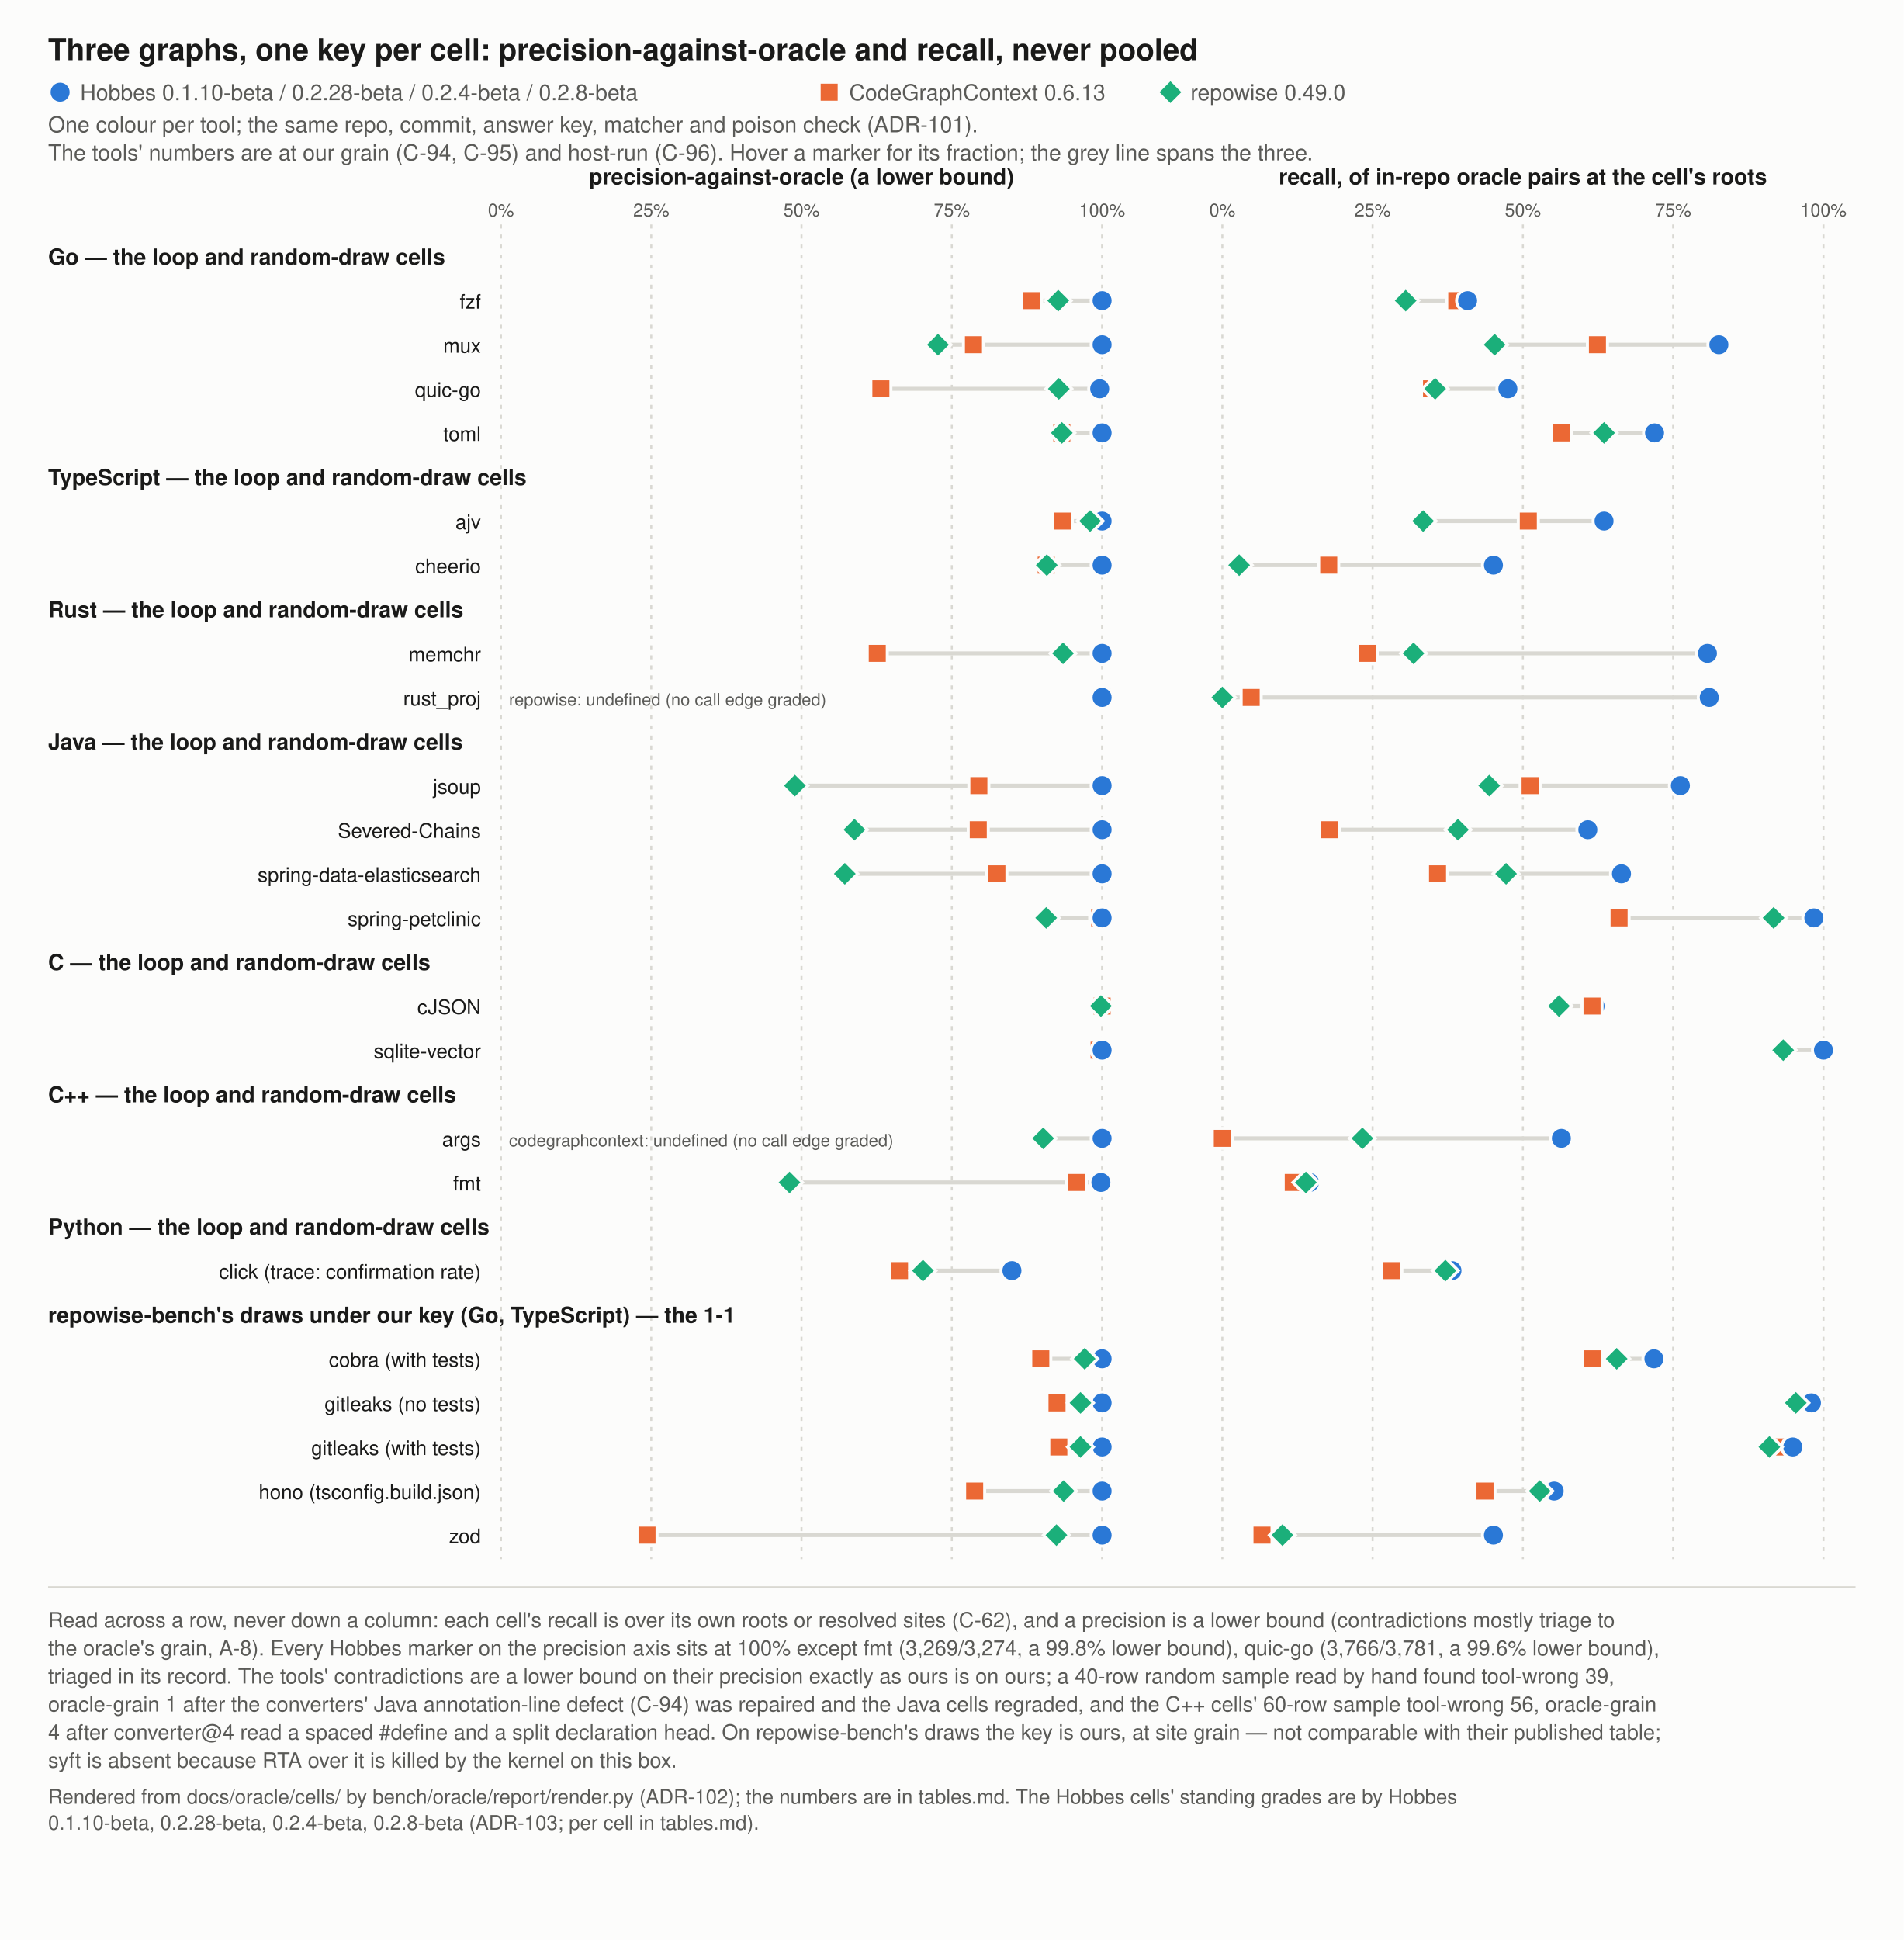
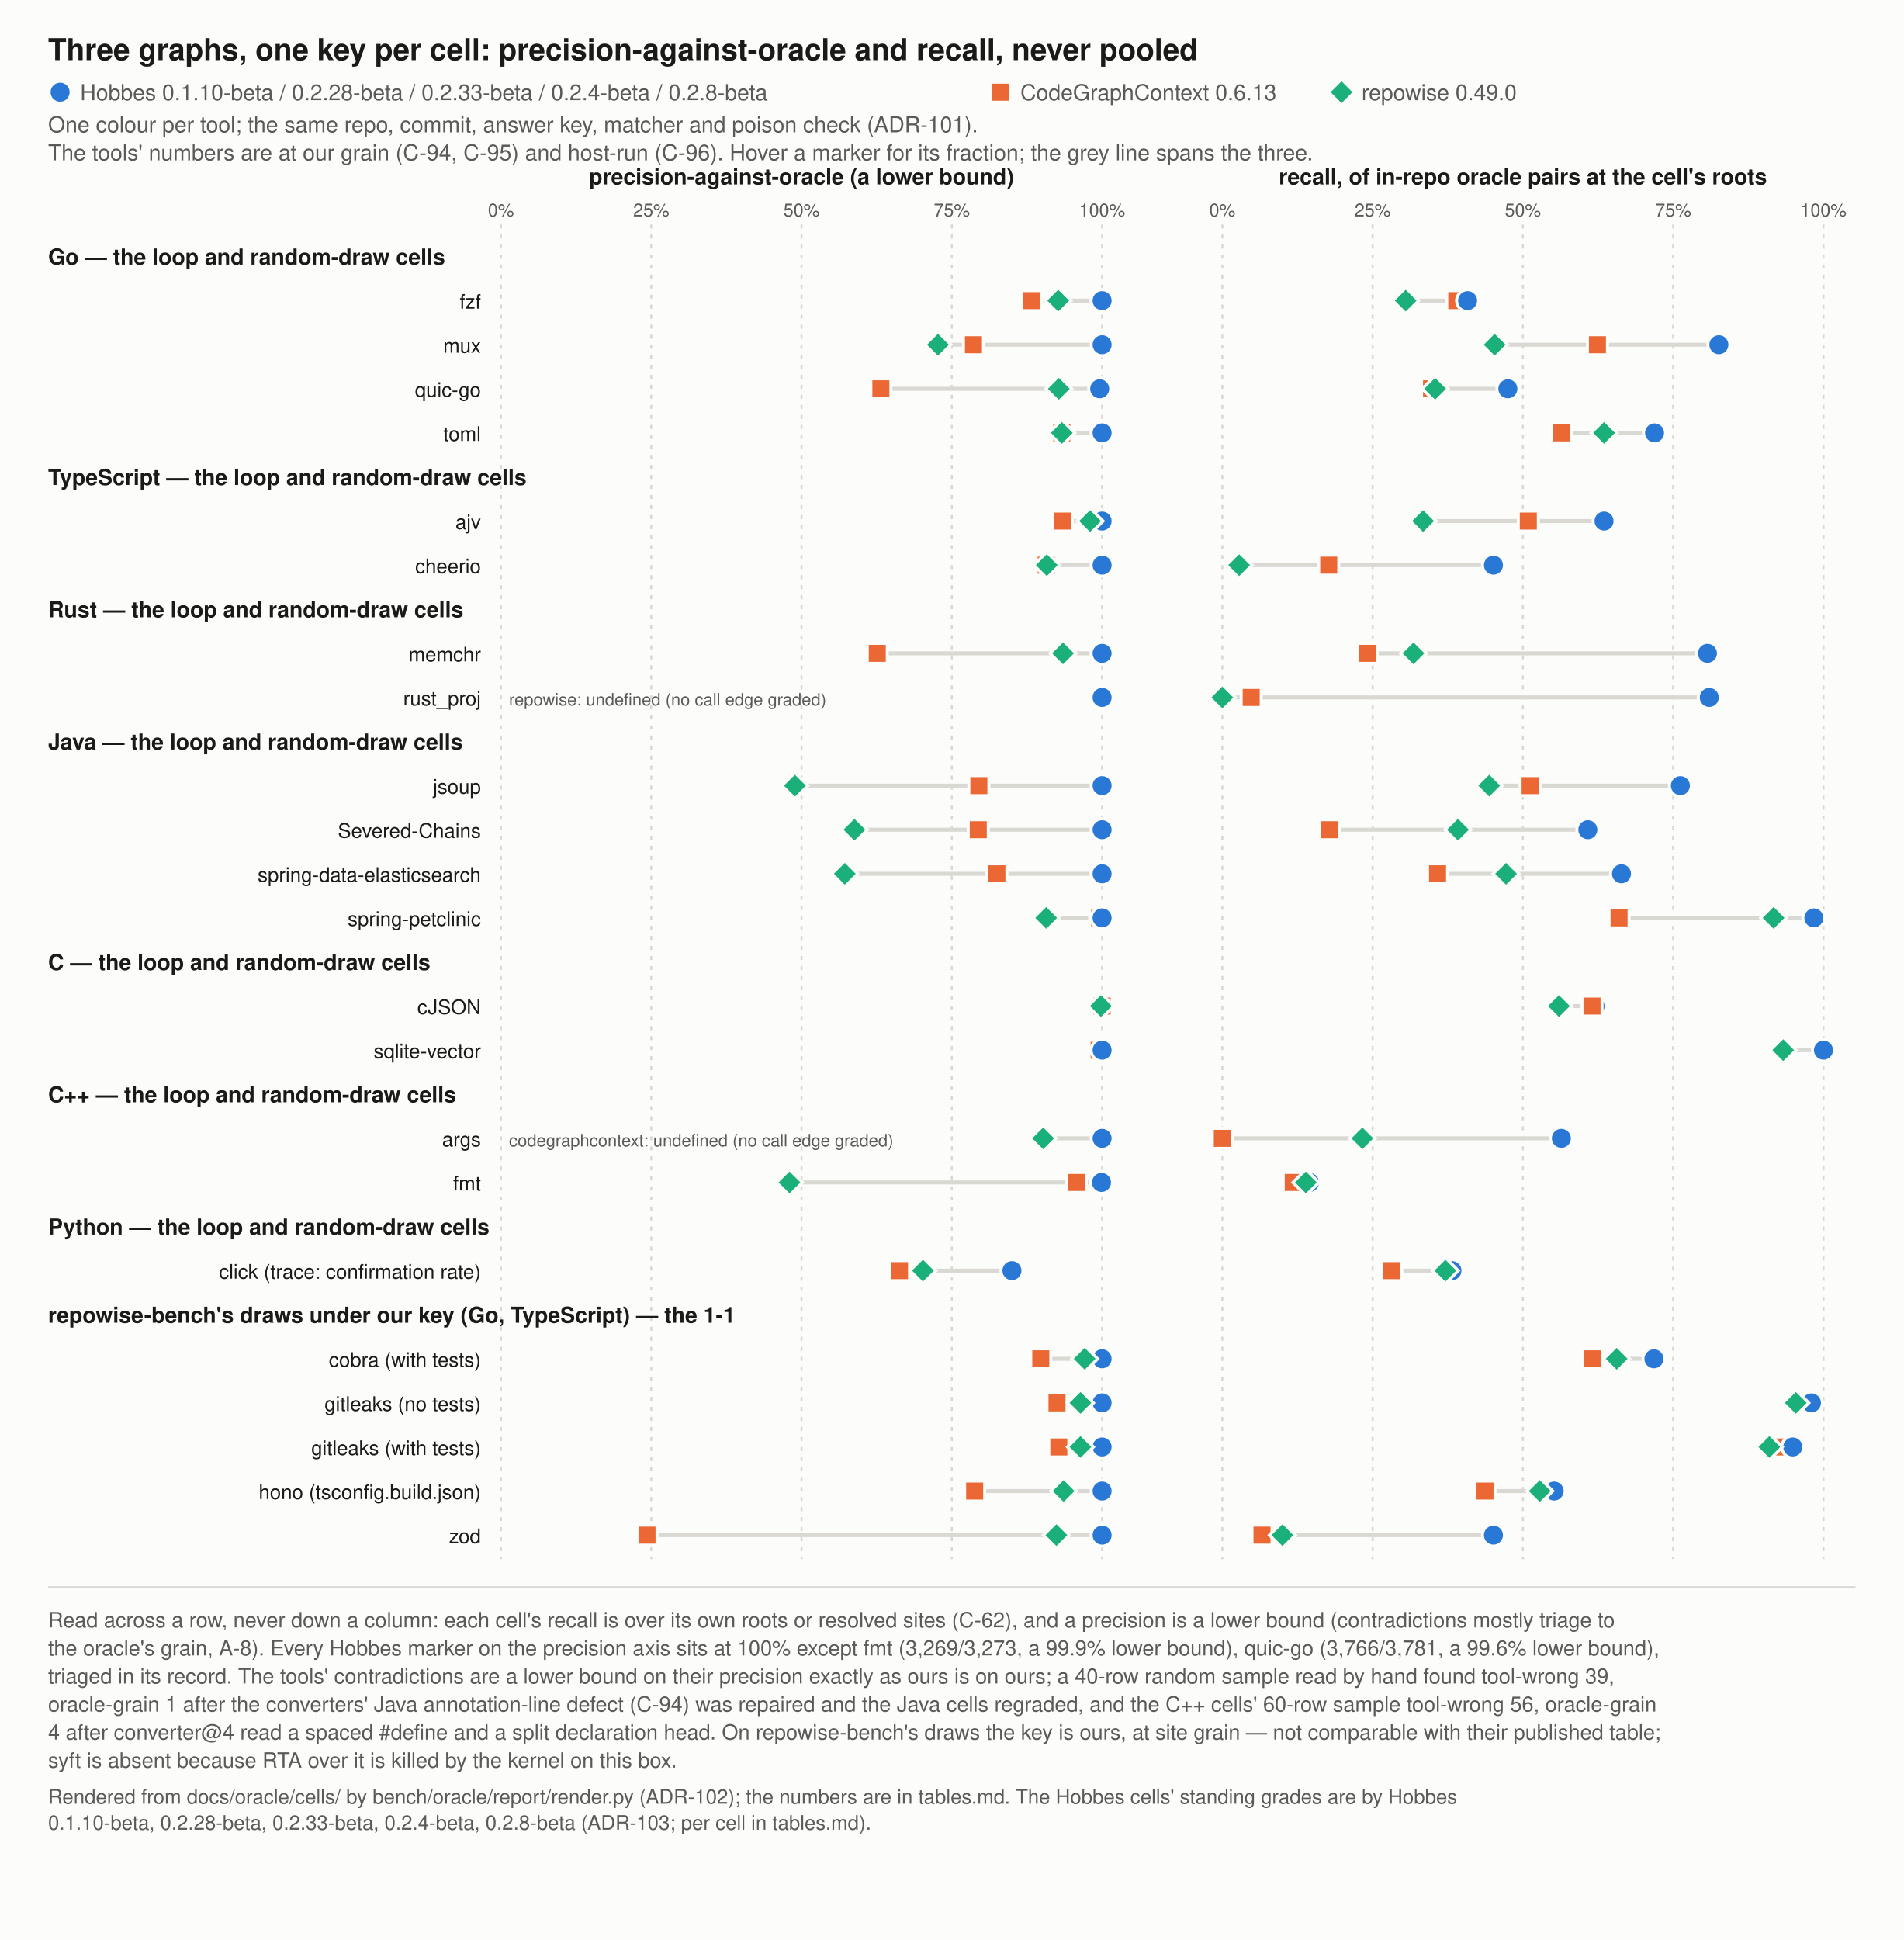
<svg xmlns="http://www.w3.org/2000/svg" width="950" height="968" viewBox="0 0 950 968" role="img" aria-label="Three graphs on one key per cell: precision-against-oracle and recall, Hobbes beside CodeGraphContext and repowise">
  <rect width="950" height="968" fill="#fcfcfb" />
  <text x="24" y="30" font-size="15" fill="#1a1a19" text-anchor="start" font-weight="bold" font-family="-apple-system, 'Segoe UI', Helvetica, Arial, sans-serif">Three graphs, one key per cell: precision-against-oracle and recall, never pooled</text>
  <g>
    <circle cx="30" cy="46" r="5.5" fill="#2a78d6" stroke="#fcfcfb" stroke-width="1.5" />
  </g>
-   <text x="40" y="50" font-size="11" fill="#5a5a57" text-anchor="start" font-weight="normal" font-family="-apple-system, 'Segoe UI', Helvetica, Arial, sans-serif">Hobbes 0.1.10-beta / 0.2.28-beta / 0.2.4-beta / 0.2.8-beta</text>
-   <g>
-     <rect x="408.8" y="41" width="10" height="10" fill="#eb6834" stroke="#fcfcfb" stroke-width="1.5" />
-   </g>
-   <text x="423.8" y="50" font-size="11" fill="#5a5a57" text-anchor="start" font-weight="normal" font-family="-apple-system, 'Segoe UI', Helvetica, Arial, sans-serif">CodeGraphContext 0.6.13</text>
-   <g>
-     <polygon points="584.1,39.5 590.6,46 584.1,52.5 577.6,46" fill="#1baf7a" stroke="#fcfcfb" stroke-width="1.5" />
-   </g>
-   <text x="594.1" y="50" font-size="11" fill="#5a5a57" text-anchor="start" font-weight="normal" font-family="-apple-system, 'Segoe UI', Helvetica, Arial, sans-serif">repowise 0.49.0</text>
+   <text x="40" y="50" font-size="11" fill="#5a5a57" text-anchor="start" font-weight="normal" font-family="-apple-system, 'Segoe UI', Helvetica, Arial, sans-serif">Hobbes 0.1.10-beta / 0.2.28-beta / 0.2.33-beta / 0.2.4-beta / 0.2.8-beta</text>
+   <g>
+     <rect x="494.2" y="41" width="10" height="10" fill="#eb6834" stroke="#fcfcfb" stroke-width="1.5" />
+   </g>
+   <text x="509.2" y="50" font-size="11" fill="#5a5a57" text-anchor="start" font-weight="normal" font-family="-apple-system, 'Segoe UI', Helvetica, Arial, sans-serif">CodeGraphContext 0.6.13</text>
+   <g>
+     <polygon points="669.5,39.5 676.0,46 669.5,52.5 663.0,46" fill="#1baf7a" stroke="#fcfcfb" stroke-width="1.5" />
+   </g>
+   <text x="679.5" y="50" font-size="11" fill="#5a5a57" text-anchor="start" font-weight="normal" font-family="-apple-system, 'Segoe UI', Helvetica, Arial, sans-serif">repowise 0.49.0</text>
  <text x="24" y="66" font-size="11" fill="#5a5a57" text-anchor="start" font-weight="normal" font-family="-apple-system, 'Segoe UI', Helvetica, Arial, sans-serif">One colour per tool; the same repo, commit, answer key, matcher and poison check (ADR-101).</text>
  <text x="24" y="80" font-size="11" fill="#5a5a57" text-anchor="start" font-weight="normal" font-family="-apple-system, 'Segoe UI', Helvetica, Arial, sans-serif">The tools' numbers are at our grain (C-94, C-95) and host-run (C-96). Hover a marker for its fraction; the grey line spans the three.</text>
  <line x1="250.0" y1="112" x2="250.0" y2="778" stroke="#d9d8d2" stroke-dasharray="2 3" />
  <text x="250.0" y="108" font-size="9" fill="#5a5a57" text-anchor="middle" font-weight="normal" font-family="-apple-system, 'Segoe UI', Helvetica, Arial, sans-serif">0%</text>
  <line x1="325.0" y1="112" x2="325.0" y2="778" stroke="#d9d8d2" stroke-dasharray="2 3" />
  <text x="325.0" y="108" font-size="9" fill="#5a5a57" text-anchor="middle" font-weight="normal" font-family="-apple-system, 'Segoe UI', Helvetica, Arial, sans-serif">25%</text>
  <line x1="400.0" y1="112" x2="400.0" y2="778" stroke="#d9d8d2" stroke-dasharray="2 3" />
  <text x="400.0" y="108" font-size="9" fill="#5a5a57" text-anchor="middle" font-weight="normal" font-family="-apple-system, 'Segoe UI', Helvetica, Arial, sans-serif">50%</text>
  <line x1="475.0" y1="112" x2="475.0" y2="778" stroke="#d9d8d2" stroke-dasharray="2 3" />
  <text x="475.0" y="108" font-size="9" fill="#5a5a57" text-anchor="middle" font-weight="normal" font-family="-apple-system, 'Segoe UI', Helvetica, Arial, sans-serif">75%</text>
  <line x1="550.0" y1="112" x2="550.0" y2="778" stroke="#d9d8d2" stroke-dasharray="2 3" />
  <text x="550.0" y="108" font-size="9" fill="#5a5a57" text-anchor="middle" font-weight="normal" font-family="-apple-system, 'Segoe UI', Helvetica, Arial, sans-serif">100%</text>
  <text x="400.0" y="92" font-size="11" fill="#1a1a19" text-anchor="middle" font-weight="bold" font-family="-apple-system, 'Segoe UI', Helvetica, Arial, sans-serif">precision-against-oracle (a lower bound)</text>
  <line x1="610.0" y1="112" x2="610.0" y2="778" stroke="#d9d8d2" stroke-dasharray="2 3" />
  <text x="610.0" y="108" font-size="9" fill="#5a5a57" text-anchor="middle" font-weight="normal" font-family="-apple-system, 'Segoe UI', Helvetica, Arial, sans-serif">0%</text>
  <line x1="685.0" y1="112" x2="685.0" y2="778" stroke="#d9d8d2" stroke-dasharray="2 3" />
  <text x="685.0" y="108" font-size="9" fill="#5a5a57" text-anchor="middle" font-weight="normal" font-family="-apple-system, 'Segoe UI', Helvetica, Arial, sans-serif">25%</text>
  <line x1="760.0" y1="112" x2="760.0" y2="778" stroke="#d9d8d2" stroke-dasharray="2 3" />
  <text x="760.0" y="108" font-size="9" fill="#5a5a57" text-anchor="middle" font-weight="normal" font-family="-apple-system, 'Segoe UI', Helvetica, Arial, sans-serif">50%</text>
  <line x1="835.0" y1="112" x2="835.0" y2="778" stroke="#d9d8d2" stroke-dasharray="2 3" />
  <text x="835.0" y="108" font-size="9" fill="#5a5a57" text-anchor="middle" font-weight="normal" font-family="-apple-system, 'Segoe UI', Helvetica, Arial, sans-serif">75%</text>
  <line x1="910.0" y1="112" x2="910.0" y2="778" stroke="#d9d8d2" stroke-dasharray="2 3" />
  <text x="910.0" y="108" font-size="9" fill="#5a5a57" text-anchor="middle" font-weight="normal" font-family="-apple-system, 'Segoe UI', Helvetica, Arial, sans-serif">100%</text>
  <text x="760.0" y="92" font-size="11" fill="#1a1a19" text-anchor="middle" font-weight="bold" font-family="-apple-system, 'Segoe UI', Helvetica, Arial, sans-serif">recall, of in-repo oracle pairs at the cell's roots</text>
  <text x="24" y="132" font-size="11" fill="#1a1a19" text-anchor="start" font-weight="bold" font-family="-apple-system, 'Segoe UI', Helvetica, Arial, sans-serif">Go — the loop and random-draw cells</text>
  <text x="240" y="154" font-size="10" fill="#1a1a19" text-anchor="end" font-weight="normal" font-family="-apple-system, 'Segoe UI', Helvetica, Arial, sans-serif">fzf</text>
  <line x1="514.9" y1="150" x2="550.0" y2="150" stroke="#d9d8d2" stroke-width="2" />
  <g>
    <rect x="509.9" y="145" width="10" height="10" fill="#eb6834" stroke="#fcfcfb" stroke-width="1.5" />
  </g>
  <g>
    <circle cx="550.0" cy="150" r="5.5" fill="#2a78d6" stroke="#fcfcfb" stroke-width="1.5" />
  </g>
  <g>
    <polygon points="528.1,143.5 534.6,150 528.1,156.5 521.6,150" fill="#1baf7a" stroke="#fcfcfb" stroke-width="1.5" />
  </g>
  <line x1="701.5" y1="150" x2="732.4" y2="150" stroke="#d9d8d2" stroke-width="2" />
  <g>
    <rect x="722.0" y="145" width="10" height="10" fill="#eb6834" stroke="#fcfcfb" stroke-width="1.5" />
  </g>
  <g>
    <circle cx="732.4" cy="150" r="5.5" fill="#2a78d6" stroke="#fcfcfb" stroke-width="1.5" />
  </g>
  <g>
    <polygon points="701.5,143.5 708.0,150 701.5,156.5 695.0,150" fill="#1baf7a" stroke="#fcfcfb" stroke-width="1.5" />
  </g>
  <text x="240" y="176" font-size="10" fill="#1a1a19" text-anchor="end" font-weight="normal" font-family="-apple-system, 'Segoe UI', Helvetica, Arial, sans-serif">mux</text>
  <line x1="468.1" y1="172" x2="550.0" y2="172" stroke="#d9d8d2" stroke-width="2" />
  <g>
    <rect x="480.8" y="167" width="10" height="10" fill="#eb6834" stroke="#fcfcfb" stroke-width="1.5" />
  </g>
  <g>
    <circle cx="550.0" cy="172" r="5.5" fill="#2a78d6" stroke="#fcfcfb" stroke-width="1.5" />
  </g>
  <g>
    <polygon points="468.1,165.5 474.6,172 468.1,178.5 461.6,172" fill="#1baf7a" stroke="#fcfcfb" stroke-width="1.5" />
  </g>
  <line x1="745.9" y1="172" x2="857.8" y2="172" stroke="#d9d8d2" stroke-width="2" />
  <g>
    <rect x="792.2" y="167" width="10" height="10" fill="#eb6834" stroke="#fcfcfb" stroke-width="1.5" />
  </g>
  <g>
    <circle cx="857.8" cy="172" r="5.5" fill="#2a78d6" stroke="#fcfcfb" stroke-width="1.5" />
  </g>
  <g>
    <polygon points="745.9,165.5 752.4,172 745.9,178.5 739.4,172" fill="#1baf7a" stroke="#fcfcfb" stroke-width="1.5" />
  </g>
  <text x="240" y="198" font-size="10" fill="#1a1a19" text-anchor="end" font-weight="normal" font-family="-apple-system, 'Segoe UI', Helvetica, Arial, sans-serif">quic-go</text>
  <line x1="439.6" y1="194" x2="548.8" y2="194" stroke="#d9d8d2" stroke-width="2" />
  <g>
    <rect x="434.6" y="189" width="10" height="10" fill="#eb6834" stroke="#fcfcfb" stroke-width="1.5" />
  </g>
  <g>
    <circle cx="548.8" cy="194" r="5.5" fill="#2a78d6" stroke="#fcfcfb" stroke-width="1.5" />
  </g>
  <g>
    <polygon points="528.4,187.5 534.9,194 528.4,200.5 521.9,194" fill="#1baf7a" stroke="#fcfcfb" stroke-width="1.5" />
  </g>
  <line x1="714.4" y1="194" x2="752.5" y2="194" stroke="#d9d8d2" stroke-width="2" />
  <g>
    <rect x="709.4" y="189" width="10" height="10" fill="#eb6834" stroke="#fcfcfb" stroke-width="1.5" />
  </g>
  <g>
    <circle cx="752.5" cy="194" r="5.5" fill="#2a78d6" stroke="#fcfcfb" stroke-width="1.5" />
  </g>
  <g>
    <polygon points="716.2,187.5 722.7,194 716.2,200.5 709.7,194" fill="#1baf7a" stroke="#fcfcfb" stroke-width="1.5" />
  </g>
  <text x="240" y="220" font-size="10" fill="#1a1a19" text-anchor="end" font-weight="normal" font-family="-apple-system, 'Segoe UI', Helvetica, Arial, sans-serif">toml</text>
  <line x1="529.9" y1="216" x2="550.0" y2="216" stroke="#d9d8d2" stroke-width="2" />
  <g>
    <rect x="524.9" y="211" width="10" height="10" fill="#eb6834" stroke="#fcfcfb" stroke-width="1.5" />
  </g>
  <g>
    <polygon points="529.9,209.5 536.4,216 529.9,222.5 523.4,216" fill="#1baf7a" stroke="#fcfcfb" stroke-width="1.5" />
  </g>
  <g>
    <circle cx="550.0" cy="216" r="5.5" fill="#2a78d6" stroke="#fcfcfb" stroke-width="1.5" />
  </g>
  <line x1="779.2" y1="216" x2="825.7" y2="216" stroke="#d9d8d2" stroke-width="2" />
  <g>
    <rect x="774.2" y="211" width="10" height="10" fill="#eb6834" stroke="#fcfcfb" stroke-width="1.5" />
  </g>
  <g>
    <polygon points="800.5,209.5 807.0,216 800.5,222.5 794.0,216" fill="#1baf7a" stroke="#fcfcfb" stroke-width="1.5" />
  </g>
  <g>
    <circle cx="825.7" cy="216" r="5.5" fill="#2a78d6" stroke="#fcfcfb" stroke-width="1.5" />
  </g>
  <text x="24" y="242" font-size="11" fill="#1a1a19" text-anchor="start" font-weight="bold" font-family="-apple-system, 'Segoe UI', Helvetica, Arial, sans-serif">TypeScript — the loop and random-draw cells</text>
  <text x="240" y="264" font-size="10" fill="#1a1a19" text-anchor="end" font-weight="normal" font-family="-apple-system, 'Segoe UI', Helvetica, Arial, sans-serif">ajv</text>
  <line x1="530.2" y1="260" x2="550.0" y2="260" stroke="#d9d8d2" stroke-width="2" />
  <g>
    <circle cx="550.0" cy="260" r="5.5" fill="#2a78d6" stroke="#fcfcfb" stroke-width="1.5" />
  </g>
  <g>
    <rect x="525.2" y="255" width="10" height="10" fill="#eb6834" stroke="#fcfcfb" stroke-width="1.5" />
  </g>
  <g>
    <polygon points="544.0,253.5 550.5,260 544.0,266.5 537.5,260" fill="#1baf7a" stroke="#fcfcfb" stroke-width="1.5" />
  </g>
  <line x1="710.2" y1="260" x2="800.5" y2="260" stroke="#d9d8d2" stroke-width="2" />
  <g>
    <circle cx="800.5" cy="260" r="5.5" fill="#2a78d6" stroke="#fcfcfb" stroke-width="1.5" />
  </g>
  <g>
    <rect x="757.7" y="255" width="10" height="10" fill="#eb6834" stroke="#fcfcfb" stroke-width="1.5" />
  </g>
  <g>
    <polygon points="710.2,253.5 716.7,260 710.2,266.5 703.7,260" fill="#1baf7a" stroke="#fcfcfb" stroke-width="1.5" />
  </g>
  <text x="240" y="286" font-size="10" fill="#1a1a19" text-anchor="end" font-weight="normal" font-family="-apple-system, 'Segoe UI', Helvetica, Arial, sans-serif">cheerio</text>
  <line x1="522.1" y1="282" x2="550.0" y2="282" stroke="#d9d8d2" stroke-width="2" />
  <g>
    <circle cx="550.0" cy="282" r="5.5" fill="#2a78d6" stroke="#fcfcfb" stroke-width="1.5" />
  </g>
  <g>
    <rect x="517.1" y="277" width="10" height="10" fill="#eb6834" stroke="#fcfcfb" stroke-width="1.5" />
  </g>
  <g>
    <polygon points="522.4,275.5 528.9,282 522.4,288.5 515.9,282" fill="#1baf7a" stroke="#fcfcfb" stroke-width="1.5" />
  </g>
  <line x1="618.4" y1="282" x2="745.3" y2="282" stroke="#d9d8d2" stroke-width="2" />
  <g>
    <circle cx="745.3" cy="282" r="5.5" fill="#2a78d6" stroke="#fcfcfb" stroke-width="1.5" />
  </g>
  <g>
    <rect x="658.1" y="277" width="10" height="10" fill="#eb6834" stroke="#fcfcfb" stroke-width="1.5" />
  </g>
  <g>
    <polygon points="618.4,275.5 624.9,282 618.4,288.5 611.9,282" fill="#1baf7a" stroke="#fcfcfb" stroke-width="1.5" />
  </g>
  <text x="24" y="308" font-size="11" fill="#1a1a19" text-anchor="start" font-weight="bold" font-family="-apple-system, 'Segoe UI', Helvetica, Arial, sans-serif">Rust — the loop and random-draw cells</text>
  <text x="240" y="330" font-size="10" fill="#1a1a19" text-anchor="end" font-weight="normal" font-family="-apple-system, 'Segoe UI', Helvetica, Arial, sans-serif">memchr</text>
  <line x1="437.8" y1="326" x2="550.0" y2="326" stroke="#d9d8d2" stroke-width="2" />
  <g>
    <rect x="432.8" y="321" width="10" height="10" fill="#eb6834" stroke="#fcfcfb" stroke-width="1.5" />
  </g>
  <g>
    <circle cx="550.0" cy="326" r="5.5" fill="#2a78d6" stroke="#fcfcfb" stroke-width="1.5" />
  </g>
  <g>
    <polygon points="530.5,319.5 537.0,326 530.5,332.5 524.0,326" fill="#1baf7a" stroke="#fcfcfb" stroke-width="1.5" />
  </g>
  <line x1="682.3" y1="326" x2="852.1" y2="326" stroke="#d9d8d2" stroke-width="2" />
  <g>
    <rect x="677.3" y="321" width="10" height="10" fill="#eb6834" stroke="#fcfcfb" stroke-width="1.5" />
  </g>
  <g>
    <circle cx="852.1" cy="326" r="5.5" fill="#2a78d6" stroke="#fcfcfb" stroke-width="1.5" />
  </g>
  <g>
    <polygon points="705.4,319.5 711.9,326 705.4,332.5 698.9,326" fill="#1baf7a" stroke="#fcfcfb" stroke-width="1.5" />
  </g>
  <text x="240" y="352" font-size="10" fill="#1a1a19" text-anchor="end" font-weight="normal" font-family="-apple-system, 'Segoe UI', Helvetica, Arial, sans-serif">rust_proj</text>
  <line x1="550.0" y1="348" x2="550.0" y2="348" stroke="#d9d8d2" stroke-width="2" />
  <g>
    <rect x="545.0" y="343" width="10" height="10" fill="#eb6834" stroke="#fcfcfb" stroke-width="1.5" />
  </g>
  <g>
    <circle cx="550.0" cy="348" r="5.5" fill="#2a78d6" stroke="#fcfcfb" stroke-width="1.5" />
  </g>
  <text x="254" y="352" font-size="8.5" fill="#5a5a57" text-anchor="start" font-weight="normal" font-family="-apple-system, 'Segoe UI', Helvetica, Arial, sans-serif">repowise: undefined (no call edge graded)</text>
  <line x1="610.0" y1="348" x2="853.0" y2="348" stroke="#d9d8d2" stroke-width="2" />
  <g>
    <rect x="619.4" y="343" width="10" height="10" fill="#eb6834" stroke="#fcfcfb" stroke-width="1.5" />
  </g>
  <g>
    <polygon points="610.0,341.5 616.5,348 610.0,354.5 603.5,348" fill="#1baf7a" stroke="#fcfcfb" stroke-width="1.5" />
  </g>
  <g>
    <circle cx="853.0" cy="348" r="5.5" fill="#2a78d6" stroke="#fcfcfb" stroke-width="1.5" />
  </g>
  <text x="24" y="374" font-size="11" fill="#1a1a19" text-anchor="start" font-weight="bold" font-family="-apple-system, 'Segoe UI', Helvetica, Arial, sans-serif">Java — the loop and random-draw cells</text>
  <text x="240" y="396" font-size="10" fill="#1a1a19" text-anchor="end" font-weight="normal" font-family="-apple-system, 'Segoe UI', Helvetica, Arial, sans-serif">jsoup</text>
  <line x1="396.7" y1="392" x2="550.0" y2="392" stroke="#d9d8d2" stroke-width="2" />
  <g>
    <rect x="483.5" y="387" width="10" height="10" fill="#eb6834" stroke="#fcfcfb" stroke-width="1.5" />
  </g>
  <g>
    <circle cx="550.0" cy="392" r="5.5" fill="#2a78d6" stroke="#fcfcfb" stroke-width="1.5" />
  </g>
  <g>
    <polygon points="396.7,385.5 403.2,392 396.7,398.5 390.2,392" fill="#1baf7a" stroke="#fcfcfb" stroke-width="1.5" />
  </g>
  <line x1="743.2" y1="392" x2="838.6" y2="392" stroke="#d9d8d2" stroke-width="2" />
  <g>
    <rect x="758.6" y="387" width="10" height="10" fill="#eb6834" stroke="#fcfcfb" stroke-width="1.5" />
  </g>
  <g>
    <circle cx="838.6" cy="392" r="5.5" fill="#2a78d6" stroke="#fcfcfb" stroke-width="1.5" />
  </g>
  <g>
    <polygon points="743.2,385.5 749.7,392 743.2,398.5 736.7,392" fill="#1baf7a" stroke="#fcfcfb" stroke-width="1.5" />
  </g>
  <text x="240" y="418" font-size="10" fill="#1a1a19" text-anchor="end" font-weight="normal" font-family="-apple-system, 'Segoe UI', Helvetica, Arial, sans-serif">Severed-Chains</text>
  <line x1="426.4" y1="414" x2="550.0" y2="414" stroke="#d9d8d2" stroke-width="2" />
  <g>
    <rect x="483.2" y="409" width="10" height="10" fill="#eb6834" stroke="#fcfcfb" stroke-width="1.5" />
  </g>
  <g>
    <polygon points="426.4,407.5 432.9,414 426.4,420.5 419.9,414" fill="#1baf7a" stroke="#fcfcfb" stroke-width="1.5" />
  </g>
  <g>
    <circle cx="550.0" cy="414" r="5.5" fill="#2a78d6" stroke="#fcfcfb" stroke-width="1.5" />
  </g>
  <line x1="663.4" y1="414" x2="792.4" y2="414" stroke="#d9d8d2" stroke-width="2" />
  <g>
    <rect x="658.4" y="409" width="10" height="10" fill="#eb6834" stroke="#fcfcfb" stroke-width="1.5" />
  </g>
  <g>
    <polygon points="727.6,407.5 734.1,414 727.6,420.5 721.1,414" fill="#1baf7a" stroke="#fcfcfb" stroke-width="1.5" />
  </g>
  <g>
    <circle cx="792.4" cy="414" r="5.5" fill="#2a78d6" stroke="#fcfcfb" stroke-width="1.5" />
  </g>
  <text x="240" y="440" font-size="10" fill="#1a1a19" text-anchor="end" font-weight="normal" font-family="-apple-system, 'Segoe UI', Helvetica, Arial, sans-serif">spring-data-elasticsearch</text>
  <line x1="421.6" y1="436" x2="550.0" y2="436" stroke="#d9d8d2" stroke-width="2" />
  <g>
    <rect x="492.5" y="431" width="10" height="10" fill="#eb6834" stroke="#fcfcfb" stroke-width="1.5" />
  </g>
  <g>
    <polygon points="421.6,429.5 428.1,436 421.6,442.5 415.1,436" fill="#1baf7a" stroke="#fcfcfb" stroke-width="1.5" />
  </g>
  <g>
    <circle cx="550.0" cy="436" r="5.5" fill="#2a78d6" stroke="#fcfcfb" stroke-width="1.5" />
  </g>
  <line x1="717.4" y1="436" x2="809.2" y2="436" stroke="#d9d8d2" stroke-width="2" />
  <g>
    <rect x="712.4" y="431" width="10" height="10" fill="#eb6834" stroke="#fcfcfb" stroke-width="1.5" />
  </g>
  <g>
    <polygon points="751.6,429.5 758.1,436 751.6,442.5 745.1,436" fill="#1baf7a" stroke="#fcfcfb" stroke-width="1.5" />
  </g>
  <g>
    <circle cx="809.2" cy="436" r="5.5" fill="#2a78d6" stroke="#fcfcfb" stroke-width="1.5" />
  </g>
  <text x="240" y="462" font-size="10" fill="#1a1a19" text-anchor="end" font-weight="normal" font-family="-apple-system, 'Segoe UI', Helvetica, Arial, sans-serif">spring-petclinic</text>
  <line x1="522.1" y1="458" x2="550.0" y2="458" stroke="#d9d8d2" stroke-width="2" />
  <g>
    <rect x="543.8" y="453" width="10" height="10" fill="#eb6834" stroke="#fcfcfb" stroke-width="1.5" />
  </g>
  <g>
    <circle cx="550.0" cy="458" r="5.5" fill="#2a78d6" stroke="#fcfcfb" stroke-width="1.5" />
  </g>
  <g>
    <polygon points="522.1,451.5 528.6,458 522.1,464.5 515.6,458" fill="#1baf7a" stroke="#fcfcfb" stroke-width="1.5" />
  </g>
  <line x1="808.0" y1="458" x2="905.2" y2="458" stroke="#d9d8d2" stroke-width="2" />
  <g>
    <rect x="803.0" y="453" width="10" height="10" fill="#eb6834" stroke="#fcfcfb" stroke-width="1.5" />
  </g>
  <g>
    <circle cx="905.2" cy="458" r="5.5" fill="#2a78d6" stroke="#fcfcfb" stroke-width="1.5" />
  </g>
  <g>
    <polygon points="885.1,451.5 891.6,458 885.1,464.5 878.6,458" fill="#1baf7a" stroke="#fcfcfb" stroke-width="1.5" />
  </g>
  <text x="24" y="484" font-size="11" fill="#1a1a19" text-anchor="start" font-weight="bold" font-family="-apple-system, 'Segoe UI', Helvetica, Arial, sans-serif">C — the loop and random-draw cells</text>
  <text x="240" y="506" font-size="10" fill="#1a1a19" text-anchor="end" font-weight="normal" font-family="-apple-system, 'Segoe UI', Helvetica, Arial, sans-serif">cJSON</text>
  <line x1="549.4" y1="502" x2="550.0" y2="502" stroke="#d9d8d2" stroke-width="2" />
  <g>
    <circle cx="550.0" cy="502" r="5.5" fill="#2a78d6" stroke="#fcfcfb" stroke-width="1.5" />
  </g>
  <g>
    <rect x="545.0" y="497" width="10" height="10" fill="#eb6834" stroke="#fcfcfb" stroke-width="1.5" />
  </g>
  <g>
    <polygon points="549.4,495.5 555.9,502 549.4,508.5 542.9,502" fill="#1baf7a" stroke="#fcfcfb" stroke-width="1.5" />
  </g>
  <line x1="778.0" y1="502" x2="796.0" y2="502" stroke="#d9d8d2" stroke-width="2" />
  <g>
    <circle cx="796.0" cy="502" r="5.5" fill="#2a78d6" stroke="#fcfcfb" stroke-width="1.5" />
  </g>
  <g>
    <rect x="789.5" y="497" width="10" height="10" fill="#eb6834" stroke="#fcfcfb" stroke-width="1.5" />
  </g>
  <g>
    <polygon points="778.0,495.5 784.5,502 778.0,508.5 771.5,502" fill="#1baf7a" stroke="#fcfcfb" stroke-width="1.5" />
  </g>
  <text x="240" y="528" font-size="10" fill="#1a1a19" text-anchor="end" font-weight="normal" font-family="-apple-system, 'Segoe UI', Helvetica, Arial, sans-serif">sqlite-vector</text>
  <line x1="548.5" y1="524" x2="550.0" y2="524" stroke="#d9d8d2" stroke-width="2" />
  <g>
    <rect x="543.5" y="519" width="10" height="10" fill="#eb6834" stroke="#fcfcfb" stroke-width="1.5" />
  </g>
  <g>
    <polygon points="550.0,517.5 556.5,524 550.0,530.5 543.5,524" fill="#1baf7a" stroke="#fcfcfb" stroke-width="1.5" />
  </g>
  <g>
    <circle cx="550.0" cy="524" r="5.5" fill="#2a78d6" stroke="#fcfcfb" stroke-width="1.5" />
  </g>
  <line x1="889.9" y1="524" x2="910.0" y2="524" stroke="#d9d8d2" stroke-width="2" />
  <g>
    <rect x="905.0" y="519" width="10" height="10" fill="#eb6834" stroke="#fcfcfb" stroke-width="1.5" />
  </g>
  <g>
    <polygon points="889.9,517.5 896.4,524 889.9,530.5 883.4,524" fill="#1baf7a" stroke="#fcfcfb" stroke-width="1.5" />
  </g>
  <g>
    <circle cx="910.0" cy="524" r="5.5" fill="#2a78d6" stroke="#fcfcfb" stroke-width="1.5" />
  </g>
  <text x="24" y="550" font-size="11" fill="#1a1a19" text-anchor="start" font-weight="bold" font-family="-apple-system, 'Segoe UI', Helvetica, Arial, sans-serif">C++ — the loop and random-draw cells</text>
  <text x="240" y="572" font-size="10" fill="#1a1a19" text-anchor="end" font-weight="normal" font-family="-apple-system, 'Segoe UI', Helvetica, Arial, sans-serif">args</text>
  <line x1="520.6" y1="568" x2="550.0" y2="568" stroke="#d9d8d2" stroke-width="2" />
  <g>
    <circle cx="550.0" cy="568" r="5.5" fill="#2a78d6" stroke="#fcfcfb" stroke-width="1.5" />
  </g>
  <g>
    <polygon points="520.6,561.5 527.1,568 520.6,574.5 514.1,568" fill="#1baf7a" stroke="#fcfcfb" stroke-width="1.5" />
  </g>
  <text x="254" y="572" font-size="8.5" fill="#5a5a57" text-anchor="start" font-weight="normal" font-family="-apple-system, 'Segoe UI', Helvetica, Arial, sans-serif">codegraphcontext: undefined (no call edge graded)</text>
  <line x1="610.0" y1="568" x2="779.2" y2="568" stroke="#d9d8d2" stroke-width="2" />
  <g>
    <circle cx="779.2" cy="568" r="5.5" fill="#2a78d6" stroke="#fcfcfb" stroke-width="1.5" />
  </g>
  <g>
    <rect x="605.0" y="563" width="10" height="10" fill="#eb6834" stroke="#fcfcfb" stroke-width="1.5" />
  </g>
  <g>
    <polygon points="679.9,561.5 686.4,568 679.9,574.5 673.4,568" fill="#1baf7a" stroke="#fcfcfb" stroke-width="1.5" />
  </g>
  <text x="240" y="594" font-size="10" fill="#1a1a19" text-anchor="end" font-weight="normal" font-family="-apple-system, 'Segoe UI', Helvetica, Arial, sans-serif">fmt</text>
-   <line x1="394.0" y1="590" x2="549.4" y2="590" stroke="#d9d8d2" stroke-width="2" />
+   <line x1="394.0" y1="590" x2="549.7" y2="590" stroke="#d9d8d2" stroke-width="2" />
  <g>
    <rect x="532.1" y="585" width="10" height="10" fill="#eb6834" stroke="#fcfcfb" stroke-width="1.5" />
  </g>
  <g>
-     <circle cx="549.4" cy="590" r="5.5" fill="#2a78d6" stroke="#fcfcfb" stroke-width="1.5" />
+     <circle cx="549.7" cy="590" r="5.5" fill="#2a78d6" stroke="#fcfcfb" stroke-width="1.5" />
  </g>
  <g>
    <polygon points="394.0,583.5 400.5,590 394.0,596.5 387.5,590" fill="#1baf7a" stroke="#fcfcfb" stroke-width="1.5" />
  </g>
  <line x1="645.4" y1="590" x2="653.5" y2="590" stroke="#d9d8d2" stroke-width="2" />
  <g>
    <rect x="640.4" y="585" width="10" height="10" fill="#eb6834" stroke="#fcfcfb" stroke-width="1.5" />
  </g>
  <g>
    <circle cx="653.5" cy="590" r="5.5" fill="#2a78d6" stroke="#fcfcfb" stroke-width="1.5" />
  </g>
  <g>
    <polygon points="651.7,583.5 658.2,590 651.7,596.5 645.2,590" fill="#1baf7a" stroke="#fcfcfb" stroke-width="1.5" />
  </g>
  <text x="24" y="616" font-size="11" fill="#1a1a19" text-anchor="start" font-weight="bold" font-family="-apple-system, 'Segoe UI', Helvetica, Arial, sans-serif">Python — the loop and random-draw cells</text>
  <text x="240" y="638" font-size="10" fill="#1a1a19" text-anchor="end" font-weight="normal" font-family="-apple-system, 'Segoe UI', Helvetica, Arial, sans-serif">click (trace: confirmation rate)</text>
  <line x1="448.9" y1="634" x2="505.0" y2="634" stroke="#d9d8d2" stroke-width="2" />
  <g>
    <circle cx="505.0" cy="634" r="5.5" fill="#2a78d6" stroke="#fcfcfb" stroke-width="1.5" />
  </g>
  <g>
    <rect x="443.9" y="629" width="10" height="10" fill="#eb6834" stroke="#fcfcfb" stroke-width="1.5" />
  </g>
  <g>
    <polygon points="460.6,627.5 467.1,634 460.6,640.5 454.1,634" fill="#1baf7a" stroke="#fcfcfb" stroke-width="1.5" />
  </g>
  <line x1="694.6" y1="634" x2="724.6" y2="634" stroke="#d9d8d2" stroke-width="2" />
  <g>
    <circle cx="724.6" cy="634" r="5.5" fill="#2a78d6" stroke="#fcfcfb" stroke-width="1.5" />
  </g>
  <g>
    <rect x="689.6" y="629" width="10" height="10" fill="#eb6834" stroke="#fcfcfb" stroke-width="1.5" />
  </g>
  <g>
    <polygon points="721.3,627.5 727.8,634 721.3,640.5 714.8,634" fill="#1baf7a" stroke="#fcfcfb" stroke-width="1.5" />
  </g>
  <text x="24" y="660" font-size="11" fill="#1a1a19" text-anchor="start" font-weight="bold" font-family="-apple-system, 'Segoe UI', Helvetica, Arial, sans-serif">repowise-bench's draws under our key (Go, TypeScript) — the 1-1</text>
  <text x="240" y="682" font-size="10" fill="#1a1a19" text-anchor="end" font-weight="normal" font-family="-apple-system, 'Segoe UI', Helvetica, Arial, sans-serif">cobra (with tests)</text>
  <line x1="519.4" y1="678" x2="550.0" y2="678" stroke="#d9d8d2" stroke-width="2" />
  <g>
    <circle cx="550.0" cy="678" r="5.5" fill="#2a78d6" stroke="#fcfcfb" stroke-width="1.5" />
  </g>
  <g>
    <rect x="514.4" y="673" width="10" height="10" fill="#eb6834" stroke="#fcfcfb" stroke-width="1.5" />
  </g>
  <g>
    <polygon points="541.3,671.5 547.8,678 541.3,684.5 534.8,678" fill="#1baf7a" stroke="#fcfcfb" stroke-width="1.5" />
  </g>
  <line x1="794.8" y1="678" x2="825.4" y2="678" stroke="#d9d8d2" stroke-width="2" />
  <g>
    <circle cx="825.4" cy="678" r="5.5" fill="#2a78d6" stroke="#fcfcfb" stroke-width="1.5" />
  </g>
  <g>
    <rect x="789.8" y="673" width="10" height="10" fill="#eb6834" stroke="#fcfcfb" stroke-width="1.5" />
  </g>
  <g>
    <polygon points="806.8,671.5 813.3,678 806.8,684.5 800.3,678" fill="#1baf7a" stroke="#fcfcfb" stroke-width="1.5" />
  </g>
  <text x="240" y="704" font-size="10" fill="#1a1a19" text-anchor="end" font-weight="normal" font-family="-apple-system, 'Segoe UI', Helvetica, Arial, sans-serif">gitleaks (no tests)</text>
  <line x1="527.5" y1="700" x2="550.0" y2="700" stroke="#d9d8d2" stroke-width="2" />
  <g>
    <rect x="522.5" y="695" width="10" height="10" fill="#eb6834" stroke="#fcfcfb" stroke-width="1.5" />
  </g>
  <g>
    <circle cx="550.0" cy="700" r="5.5" fill="#2a78d6" stroke="#fcfcfb" stroke-width="1.5" />
  </g>
  <g>
    <polygon points="539.2,693.5 545.7,700 539.2,706.5 532.7,700" fill="#1baf7a" stroke="#fcfcfb" stroke-width="1.5" />
  </g>
  <line x1="896.2" y1="700" x2="904.0" y2="700" stroke="#d9d8d2" stroke-width="2" />
  <g>
    <rect x="895.4" y="695" width="10" height="10" fill="#eb6834" stroke="#fcfcfb" stroke-width="1.5" />
  </g>
  <g>
    <circle cx="904.0" cy="700" r="5.5" fill="#2a78d6" stroke="#fcfcfb" stroke-width="1.5" />
  </g>
  <g>
    <polygon points="896.2,693.5 902.7,700 896.2,706.5 889.7,700" fill="#1baf7a" stroke="#fcfcfb" stroke-width="1.5" />
  </g>
  <text x="240" y="726" font-size="10" fill="#1a1a19" text-anchor="end" font-weight="normal" font-family="-apple-system, 'Segoe UI', Helvetica, Arial, sans-serif">gitleaks (with tests)</text>
  <line x1="528.4" y1="722" x2="550.0" y2="722" stroke="#d9d8d2" stroke-width="2" />
  <g>
    <rect x="523.4" y="717" width="10" height="10" fill="#eb6834" stroke="#fcfcfb" stroke-width="1.5" />
  </g>
  <g>
    <circle cx="550.0" cy="722" r="5.5" fill="#2a78d6" stroke="#fcfcfb" stroke-width="1.5" />
  </g>
  <g>
    <polygon points="539.2,715.5 545.7,722 539.2,728.5 532.7,722" fill="#1baf7a" stroke="#fcfcfb" stroke-width="1.5" />
  </g>
  <line x1="883.0" y1="722" x2="894.7" y2="722" stroke="#d9d8d2" stroke-width="2" />
  <g>
    <rect x="883.1" y="717" width="10" height="10" fill="#eb6834" stroke="#fcfcfb" stroke-width="1.5" />
  </g>
  <g>
    <circle cx="894.7" cy="722" r="5.5" fill="#2a78d6" stroke="#fcfcfb" stroke-width="1.5" />
  </g>
  <g>
    <polygon points="883.0,715.5 889.5,722 883.0,728.5 876.5,722" fill="#1baf7a" stroke="#fcfcfb" stroke-width="1.5" />
  </g>
  <text x="240" y="748" font-size="10" fill="#1a1a19" text-anchor="end" font-weight="normal" font-family="-apple-system, 'Segoe UI', Helvetica, Arial, sans-serif">hono (tsconfig.build.json)</text>
  <line x1="486.4" y1="744" x2="550.0" y2="744" stroke="#d9d8d2" stroke-width="2" />
  <g>
    <rect x="481.4" y="739" width="10" height="10" fill="#eb6834" stroke="#fcfcfb" stroke-width="1.5" />
  </g>
  <g>
    <circle cx="550.0" cy="744" r="5.5" fill="#2a78d6" stroke="#fcfcfb" stroke-width="1.5" />
  </g>
  <g>
    <polygon points="530.8,737.5 537.3,744 530.8,750.5 524.3,744" fill="#1baf7a" stroke="#fcfcfb" stroke-width="1.5" />
  </g>
  <line x1="741.1" y1="744" x2="775.6" y2="744" stroke="#d9d8d2" stroke-width="2" />
  <g>
    <rect x="736.1" y="739" width="10" height="10" fill="#eb6834" stroke="#fcfcfb" stroke-width="1.5" />
  </g>
  <g>
    <circle cx="775.6" cy="744" r="5.5" fill="#2a78d6" stroke="#fcfcfb" stroke-width="1.5" />
  </g>
  <g>
    <polygon points="768.4,737.5 774.9,744 768.4,750.5 761.9,744" fill="#1baf7a" stroke="#fcfcfb" stroke-width="1.5" />
  </g>
  <text x="240" y="770" font-size="10" fill="#1a1a19" text-anchor="end" font-weight="normal" font-family="-apple-system, 'Segoe UI', Helvetica, Arial, sans-serif">zod</text>
  <line x1="322.9" y1="766" x2="550.0" y2="766" stroke="#d9d8d2" stroke-width="2" />
  <g>
    <rect x="317.9" y="761" width="10" height="10" fill="#eb6834" stroke="#fcfcfb" stroke-width="1.5" />
  </g>
  <g>
    <polygon points="527.2,759.5 533.7,766 527.2,772.5 520.7,766" fill="#1baf7a" stroke="#fcfcfb" stroke-width="1.5" />
  </g>
  <g>
    <circle cx="550.0" cy="766" r="5.5" fill="#2a78d6" stroke="#fcfcfb" stroke-width="1.5" />
  </g>
  <line x1="629.8" y1="766" x2="745.3" y2="766" stroke="#d9d8d2" stroke-width="2" />
  <g>
    <rect x="624.8" y="761" width="10" height="10" fill="#eb6834" stroke="#fcfcfb" stroke-width="1.5" />
  </g>
  <g>
    <polygon points="640.0,759.5 646.5,766 640.0,772.5 633.5,766" fill="#1baf7a" stroke="#fcfcfb" stroke-width="1.5" />
  </g>
  <g>
    <circle cx="745.3" cy="766" r="5.5" fill="#2a78d6" stroke="#fcfcfb" stroke-width="1.5" />
  </g>
  <line x1="24" y1="792" x2="926" y2="792" stroke="#d9d8d2" />
  <text x="24" y="812" font-size="10.5" fill="#5a5a57" text-anchor="start" font-weight="normal" font-family="-apple-system, 'Segoe UI', Helvetica, Arial, sans-serif">Read across a row, never down a column: each cell's recall is over its own roots or resolved sites (C-62), and a precision is a lower bound (contradictions mostly triage to</text>
-   <text x="24" y="826" font-size="10.5" fill="#5a5a57" text-anchor="start" font-weight="normal" font-family="-apple-system, 'Segoe UI', Helvetica, Arial, sans-serif">the oracle's grain, A-8). Every Hobbes marker on the precision axis sits at 100% except fmt (3,269/3,274, a 99.8% lower bound), quic-go (3,766/3,781, a 99.6% lower bound),</text>
+   <text x="24" y="826" font-size="10.5" fill="#5a5a57" text-anchor="start" font-weight="normal" font-family="-apple-system, 'Segoe UI', Helvetica, Arial, sans-serif">the oracle's grain, A-8). Every Hobbes marker on the precision axis sits at 100% except fmt (3,269/3,273, a 99.9% lower bound), quic-go (3,766/3,781, a 99.6% lower bound),</text>
  <text x="24" y="840" font-size="10.5" fill="#5a5a57" text-anchor="start" font-weight="normal" font-family="-apple-system, 'Segoe UI', Helvetica, Arial, sans-serif">triaged in its record. The tools' contradictions are a lower bound on their precision exactly as ours is on ours; a 40-row random sample read by hand found tool-wrong 39,</text>
  <text x="24" y="854" font-size="10.5" fill="#5a5a57" text-anchor="start" font-weight="normal" font-family="-apple-system, 'Segoe UI', Helvetica, Arial, sans-serif">oracle-grain 1 after the converters' Java annotation-line defect (C-94) was repaired and the Java cells regraded, and the C++ cells' 60-row sample tool-wrong 56, oracle-grain</text>
  <text x="24" y="868" font-size="10.5" fill="#5a5a57" text-anchor="start" font-weight="normal" font-family="-apple-system, 'Segoe UI', Helvetica, Arial, sans-serif">4 after converter@4 read a spaced #define and a split declaration head. On repowise-bench's draws the key is ours, at site grain — not comparable with their published table;</text>
  <text x="24" y="882" font-size="10.5" fill="#5a5a57" text-anchor="start" font-weight="normal" font-family="-apple-system, 'Segoe UI', Helvetica, Arial, sans-serif">syft is absent because RTA over it is killed by the kernel on this box.</text>
  <text x="24" y="900" font-size="10" fill="#5a5a57" text-anchor="start" font-weight="normal" font-family="-apple-system, 'Segoe UI', Helvetica, Arial, sans-serif">Rendered from docs/oracle/cells/ by bench/oracle/report/render.py (ADR-102); the numbers are in tables.md. The Hobbes cells' standing grades are by Hobbes</text>
-   <text x="24" y="913" font-size="10" fill="#5a5a57" text-anchor="start" font-weight="normal" font-family="-apple-system, 'Segoe UI', Helvetica, Arial, sans-serif">0.1.10-beta, 0.2.28-beta, 0.2.4-beta, 0.2.8-beta (ADR-103; per cell in tables.md).</text>
+   <text x="24" y="913" font-size="10" fill="#5a5a57" text-anchor="start" font-weight="normal" font-family="-apple-system, 'Segoe UI', Helvetica, Arial, sans-serif">0.1.10-beta, 0.2.28-beta, 0.2.33-beta, 0.2.4-beta, 0.2.8-beta (ADR-103; per cell in tables.md).</text>
</svg>
